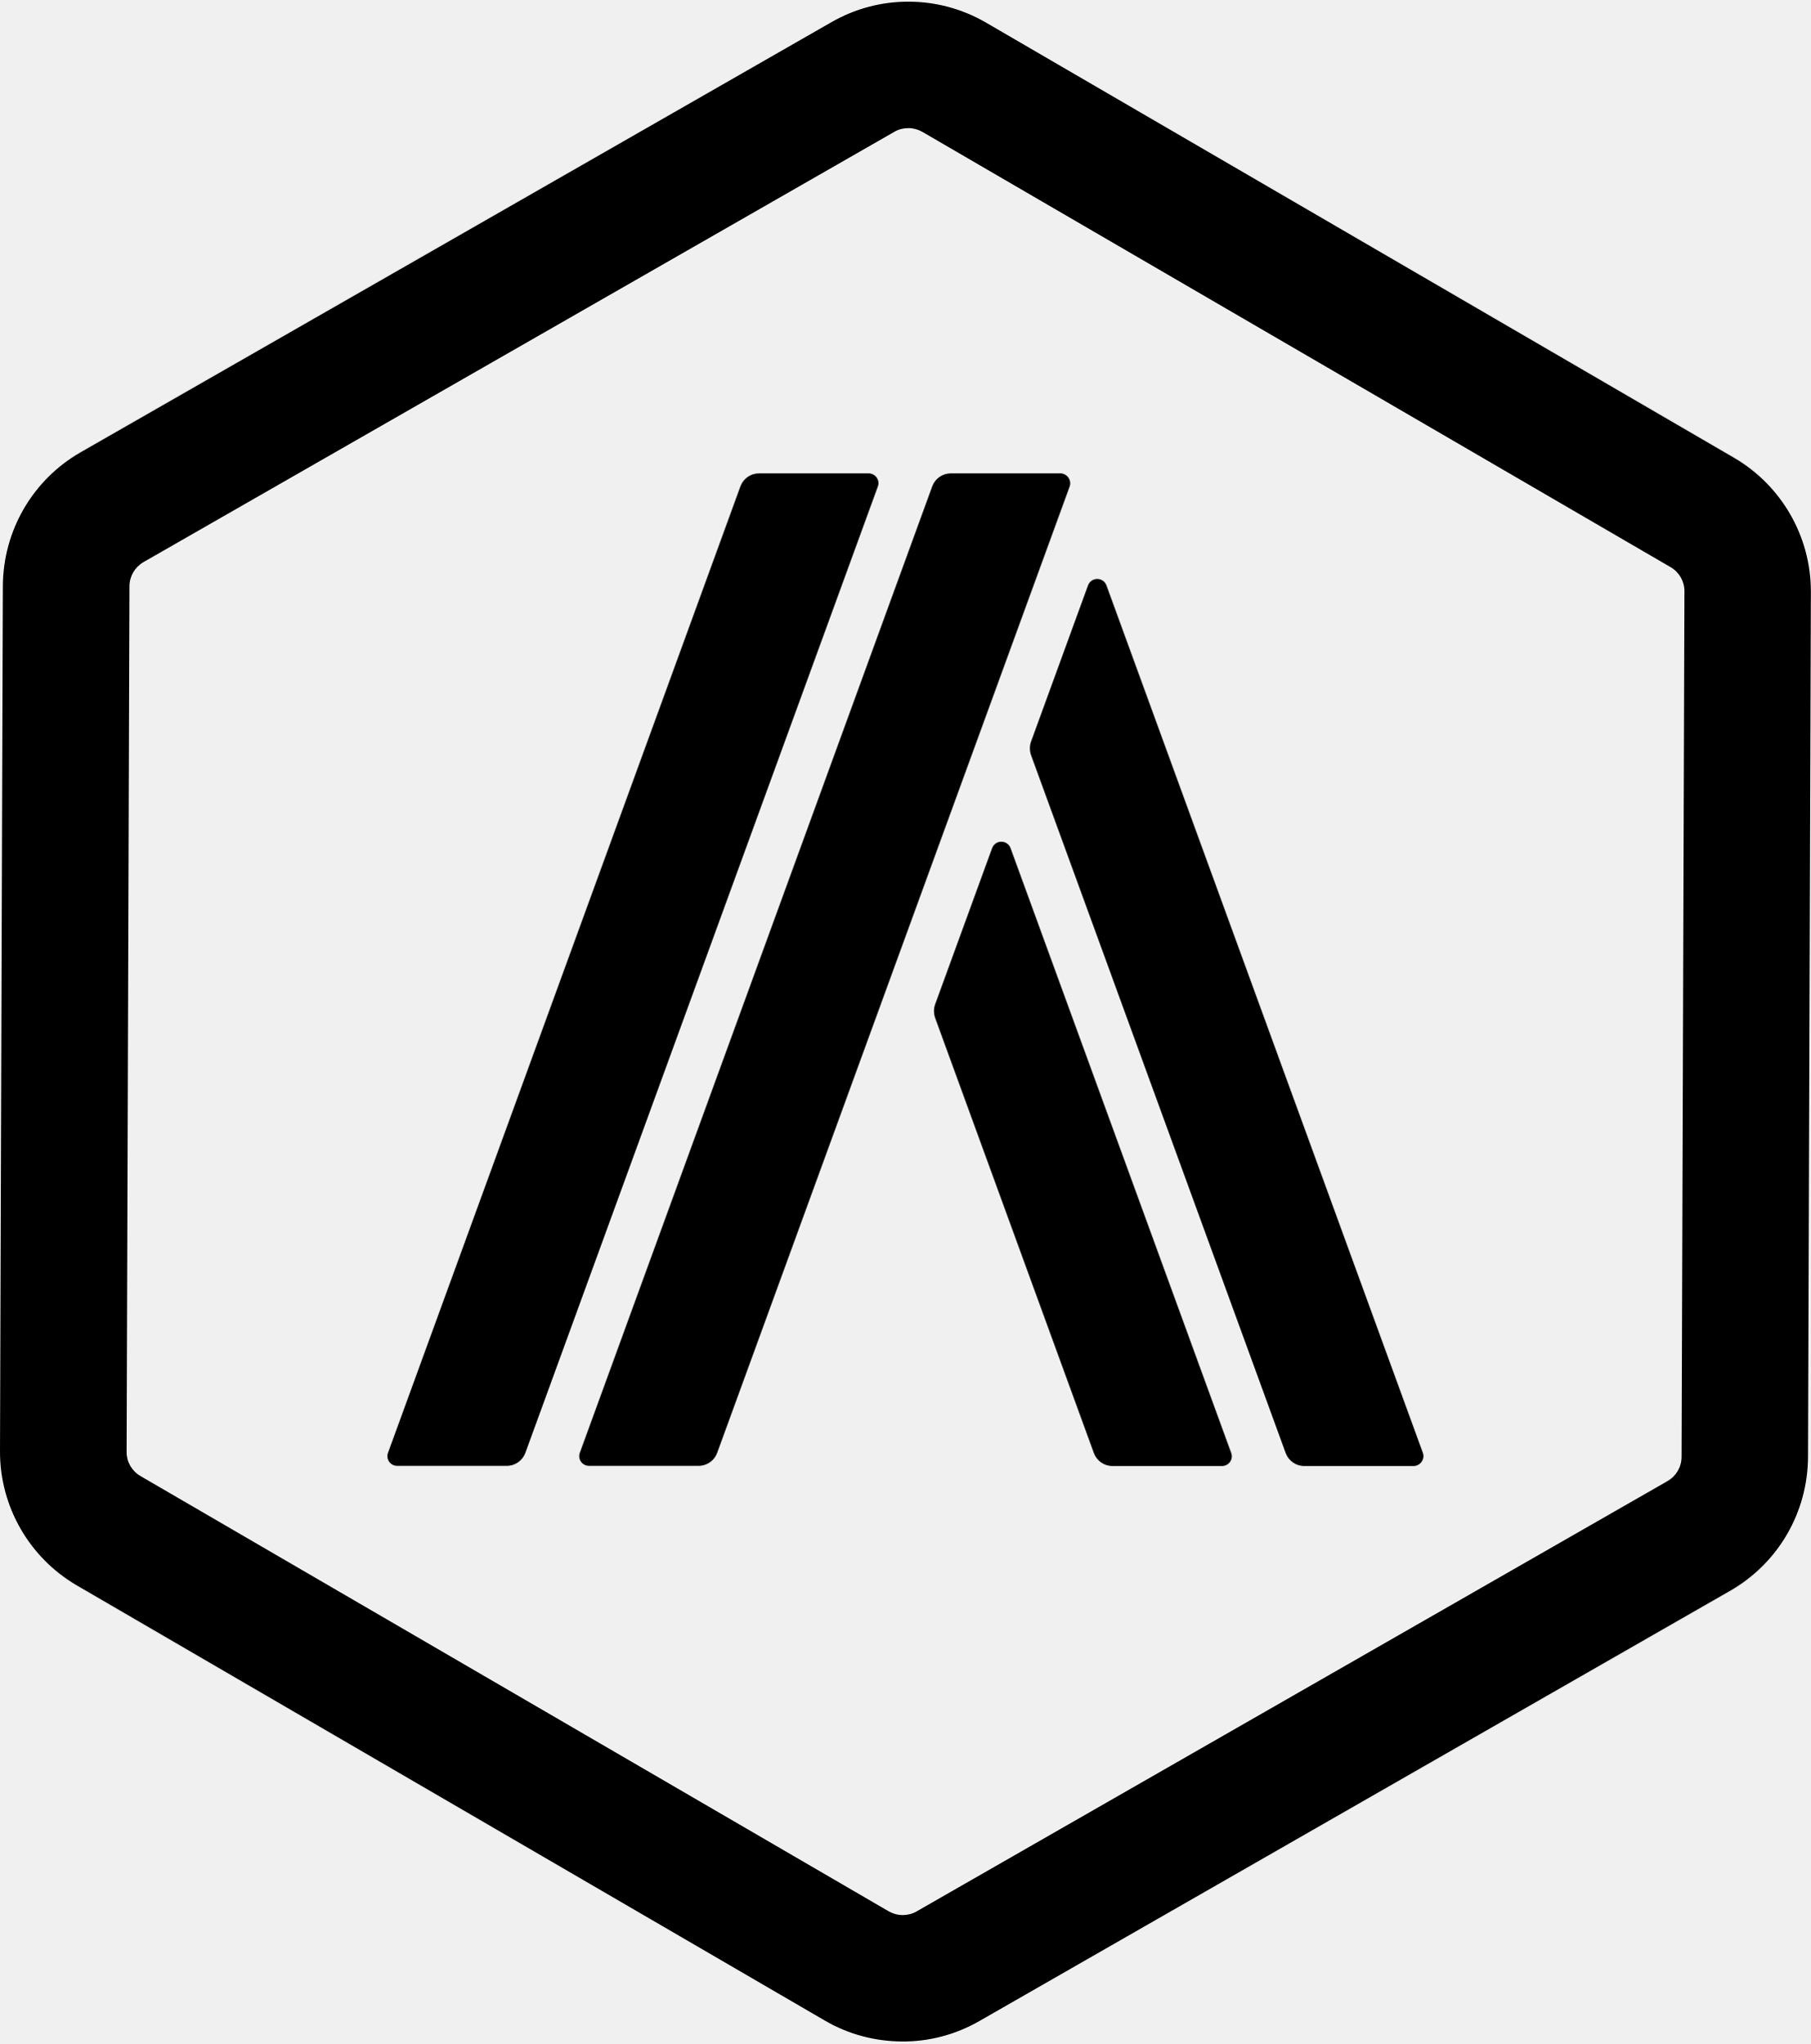
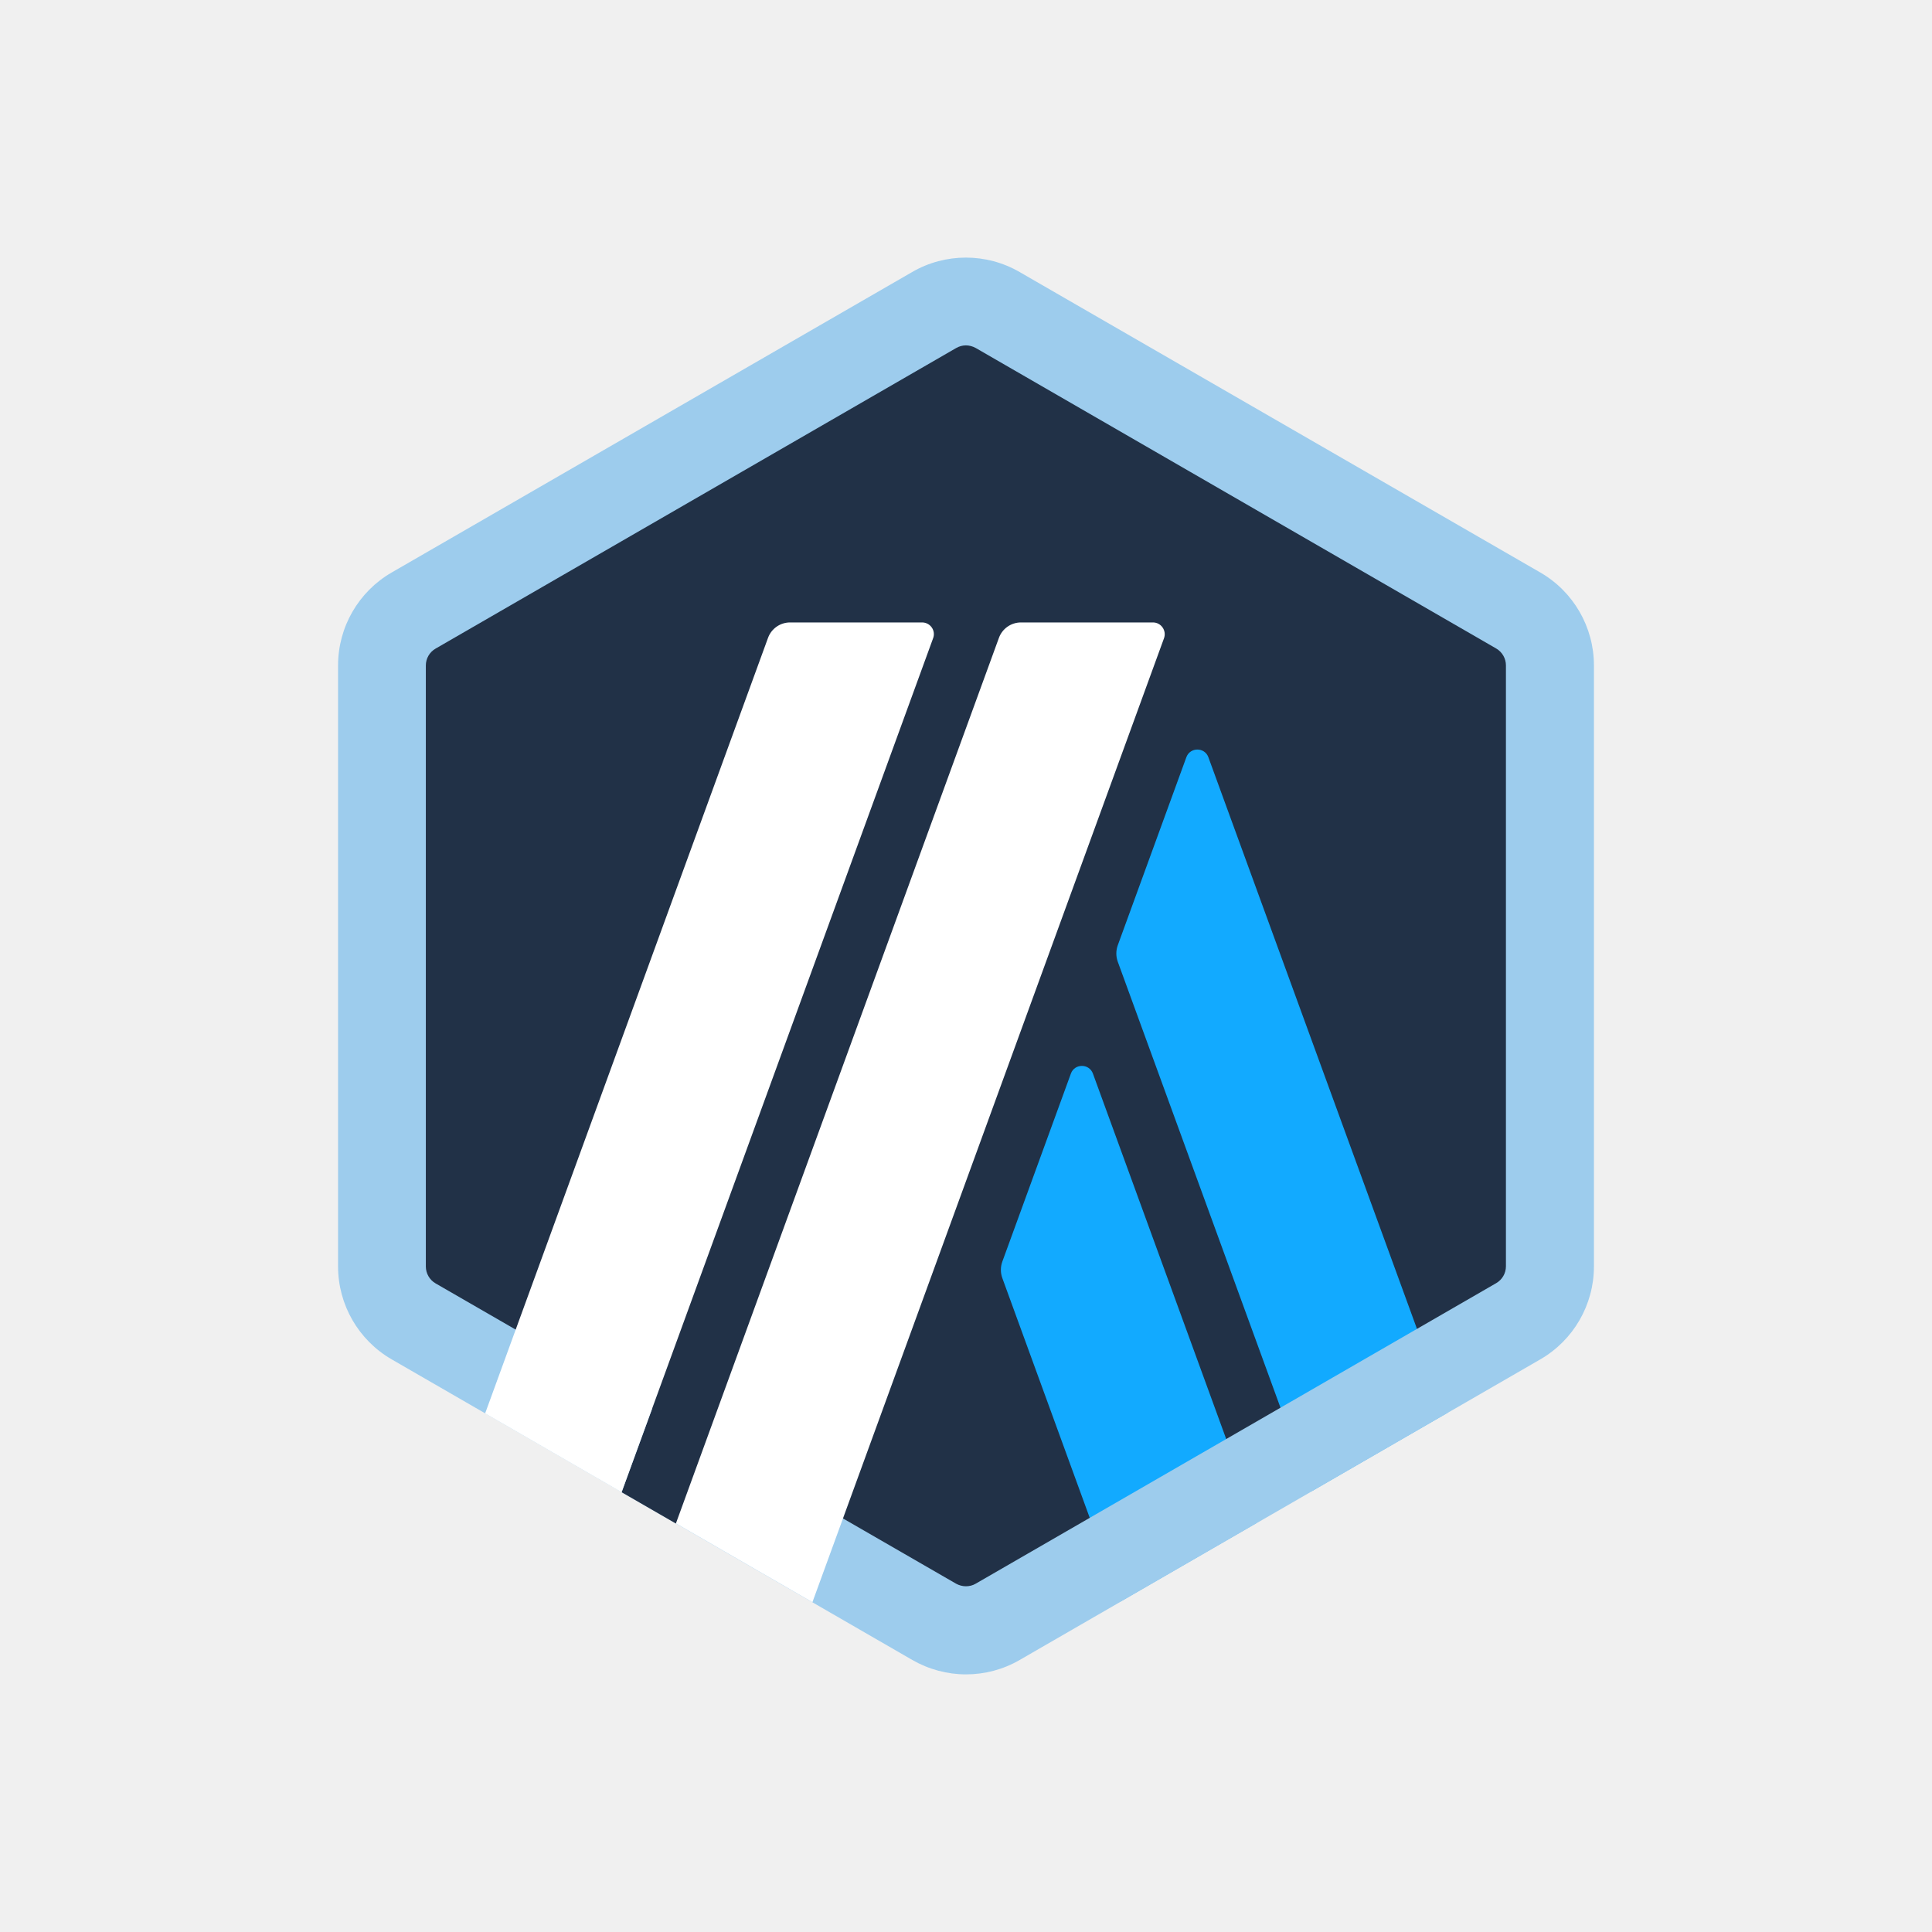
- <svg xmlns="http://www.w3.org/2000/svg" id="Layer_1" viewBox="0 0 1080 1218.5" xmlSpace="preserve">
-   <path className="st0" d="M541.8 76.4c2.9 0 5.8.8 8.4 2.3l446.1 259.5c5.2 3 8.4 8.6 8.3 14.5l-1.7 516.1c0 6-3.2 11.5-8.4 14.5l-447.8 256.6c-2.5 1.5-5.5 2.2-8.4 2.2-2.9 0-5.8-.8-8.4-2.3L83.8 880.3c-5.2-3-8.4-8.6-8.3-14.5l1.7-516.1c0-6 3.2-11.5 8.4-14.5L533.4 78.6c2.5-1.5 5.4-2.2 8.4-2.2M542 1c-15.9-.1-31.8 4-46.1 12.2L48.1 269.7c-28.6 16.4-46.2 46.7-46.4 79.7L0 865.5c-.1 32.9 17.4 63.4 45.8 80L491.9 1205c14.2 8.3 30.1 12.4 46.1 12.5 15.9.1 31.8-4 46.1-12.2l447.8-256.6c28.6-16.4 46.2-46.7 46.4-79.7l1.7-516c.1-32.9-17.4-63.4-45.8-80L588.1 13.5C573.8 5.2 557.9 1 542 1z" />
-   <path className="st0" d="M632.4 282.3H567c-4.9 0-9.3 3.1-11 7.7L345.8 866.4c-1.4 3.8 1.4 7.8 5.5 7.8h65.4c4.9 0 9.3-3.1 11-7.7L638 290c1.2-3.7-1.6-7.7-5.6-7.7zm-114.4 0h-65.4c-4.9 0-9.3 3.1-11 7.7L231.4 866.4c-1.4 3.8 1.4 7.8 5.5 7.8h65.4c4.9 0 9.3-3.1 11-7.7L523.6 290c1.3-3.7-1.5-7.7-5.6-7.7zm84.7 223.5c-1.9-5.1-9.1-5.1-11 0l-34 93.2c-.9 2.6-.9 5.4 0 8l94.7 259.6c1.7 4.6 6.1 7.7 11 7.7h65.4c4.1 0 6.9-4 5.5-7.8L602.7 505.8zm245.9 360.6L659.9 349.1c-1.9-5.1-9.1-5.1-11 0l-34 93.2c-.9 2.6-.9 5.4 0 8l151.9 416.3c1.7 4.6 6.1 7.7 11 7.7h65.4c3.9-.1 6.8-4.1 5.4-7.9z" />
+ <svg xmlns="http://www.w3.org/2000/svg" id="c" data-name="Layer 3" viewBox="0 0 1500 1500">
+   <defs>
+     <style>
+       .d {
+         fill: #fff;
+       }
+ 
+       .e {
+         fill: #9dcced;
+       }
+ 
+       .f {
+         fill: #213147;
+       }
+ 
+       .g {
+         fill: #12aaff;
+       }
+     </style>
+   </defs>
+   <path class="f" d="m299.47,534.35v431.21c0,27.53,14.71,52.99,38.54,66.71l373.44,215.65c23.83,13.72,53.17,13.72,77,0l373.44-215.65c23.83-13.72,38.54-39.18,38.54-66.71v-431.21c0-27.53-14.71-52.99-38.54-66.71l-373.44-215.65c-23.83-13.72-53.17-13.72-77,0l-373.53,215.65c-23.83,13.72-38.45,39.18-38.45,66.71Z" />
+   <g>
+     <path class="g" d="m831.42,833.59l-53.26,146.05c-1.44,4.06-1.44,8.49,0,12.55l91.62,251.3,105.97-61.2-127.19-348.7c-2.89-8.03-14.26-8.03-17.15,0Z" />
+     <path class="g" d="m938.21,587.97c-2.89-8.03-14.26-8.03-17.15,0l-53.26,146.05c-1.44,4.06-1.44,8.49,0,12.55l150.11,411.44,105.97-61.2-185.68-508.84Z" />
+   </g>
+   <path class="e" d="m749.91,268.15c2.62,0,5.24.72,7.58,1.99l404.13,233.34c4.69,2.71,7.58,7.76,7.58,13.09v466.59c0,5.42-2.89,10.38-7.58,13.09l-404.13,233.34c-2.26,1.35-4.96,1.99-7.58,1.99s-5.24-.72-7.58-1.99l-404.13-233.16c-4.69-2.71-7.58-7.76-7.58-13.09v-466.68c0-5.42,2.89-10.38,7.58-13.09l404.13-233.34c2.35-1.35,4.96-2.08,7.58-2.08m0-68.15c-14.35,0-28.8,3.7-41.7,11.19l-404.04,233.25c-25.82,14.89-41.7,42.43-41.7,72.21v466.59c0,29.79,15.89,57.32,41.7,72.21l404.13,233.34c12.91,7.4,27.26,11.19,41.7,11.19s28.8-3.7,41.7-11.19l404.13-233.34c25.82-14.89,41.7-42.43,41.7-72.21v-466.59c0-29.79-15.89-57.32-41.7-72.21l-404.22-233.25c-12.91-7.49-27.35-11.19-41.7-11.19h0Z" />
+   <polygon class="f" points="482.63 1158.55 519.82 1056.73 594.65 1118.92 524.69 1182.83 482.63 1158.55" />
+   <g>
+     <path class="d" d="m715.88,483.26h-102.45c-7.67,0-14.53,4.78-17.15,12.01l-219.62,602.08,105.97,61.2,241.83-663.01c2.26-5.96-2.17-12.28-8.58-12.28Z" />
+     <path class="d" d="m895.15,483.26h-102.45c-7.67,0-14.53,4.78-17.15,12.01l-250.76,687.48,105.97,61.2,272.97-748.41c2.17-5.96-2.26-12.28-8.58-12.28Z" />
+   </g>
</svg>
